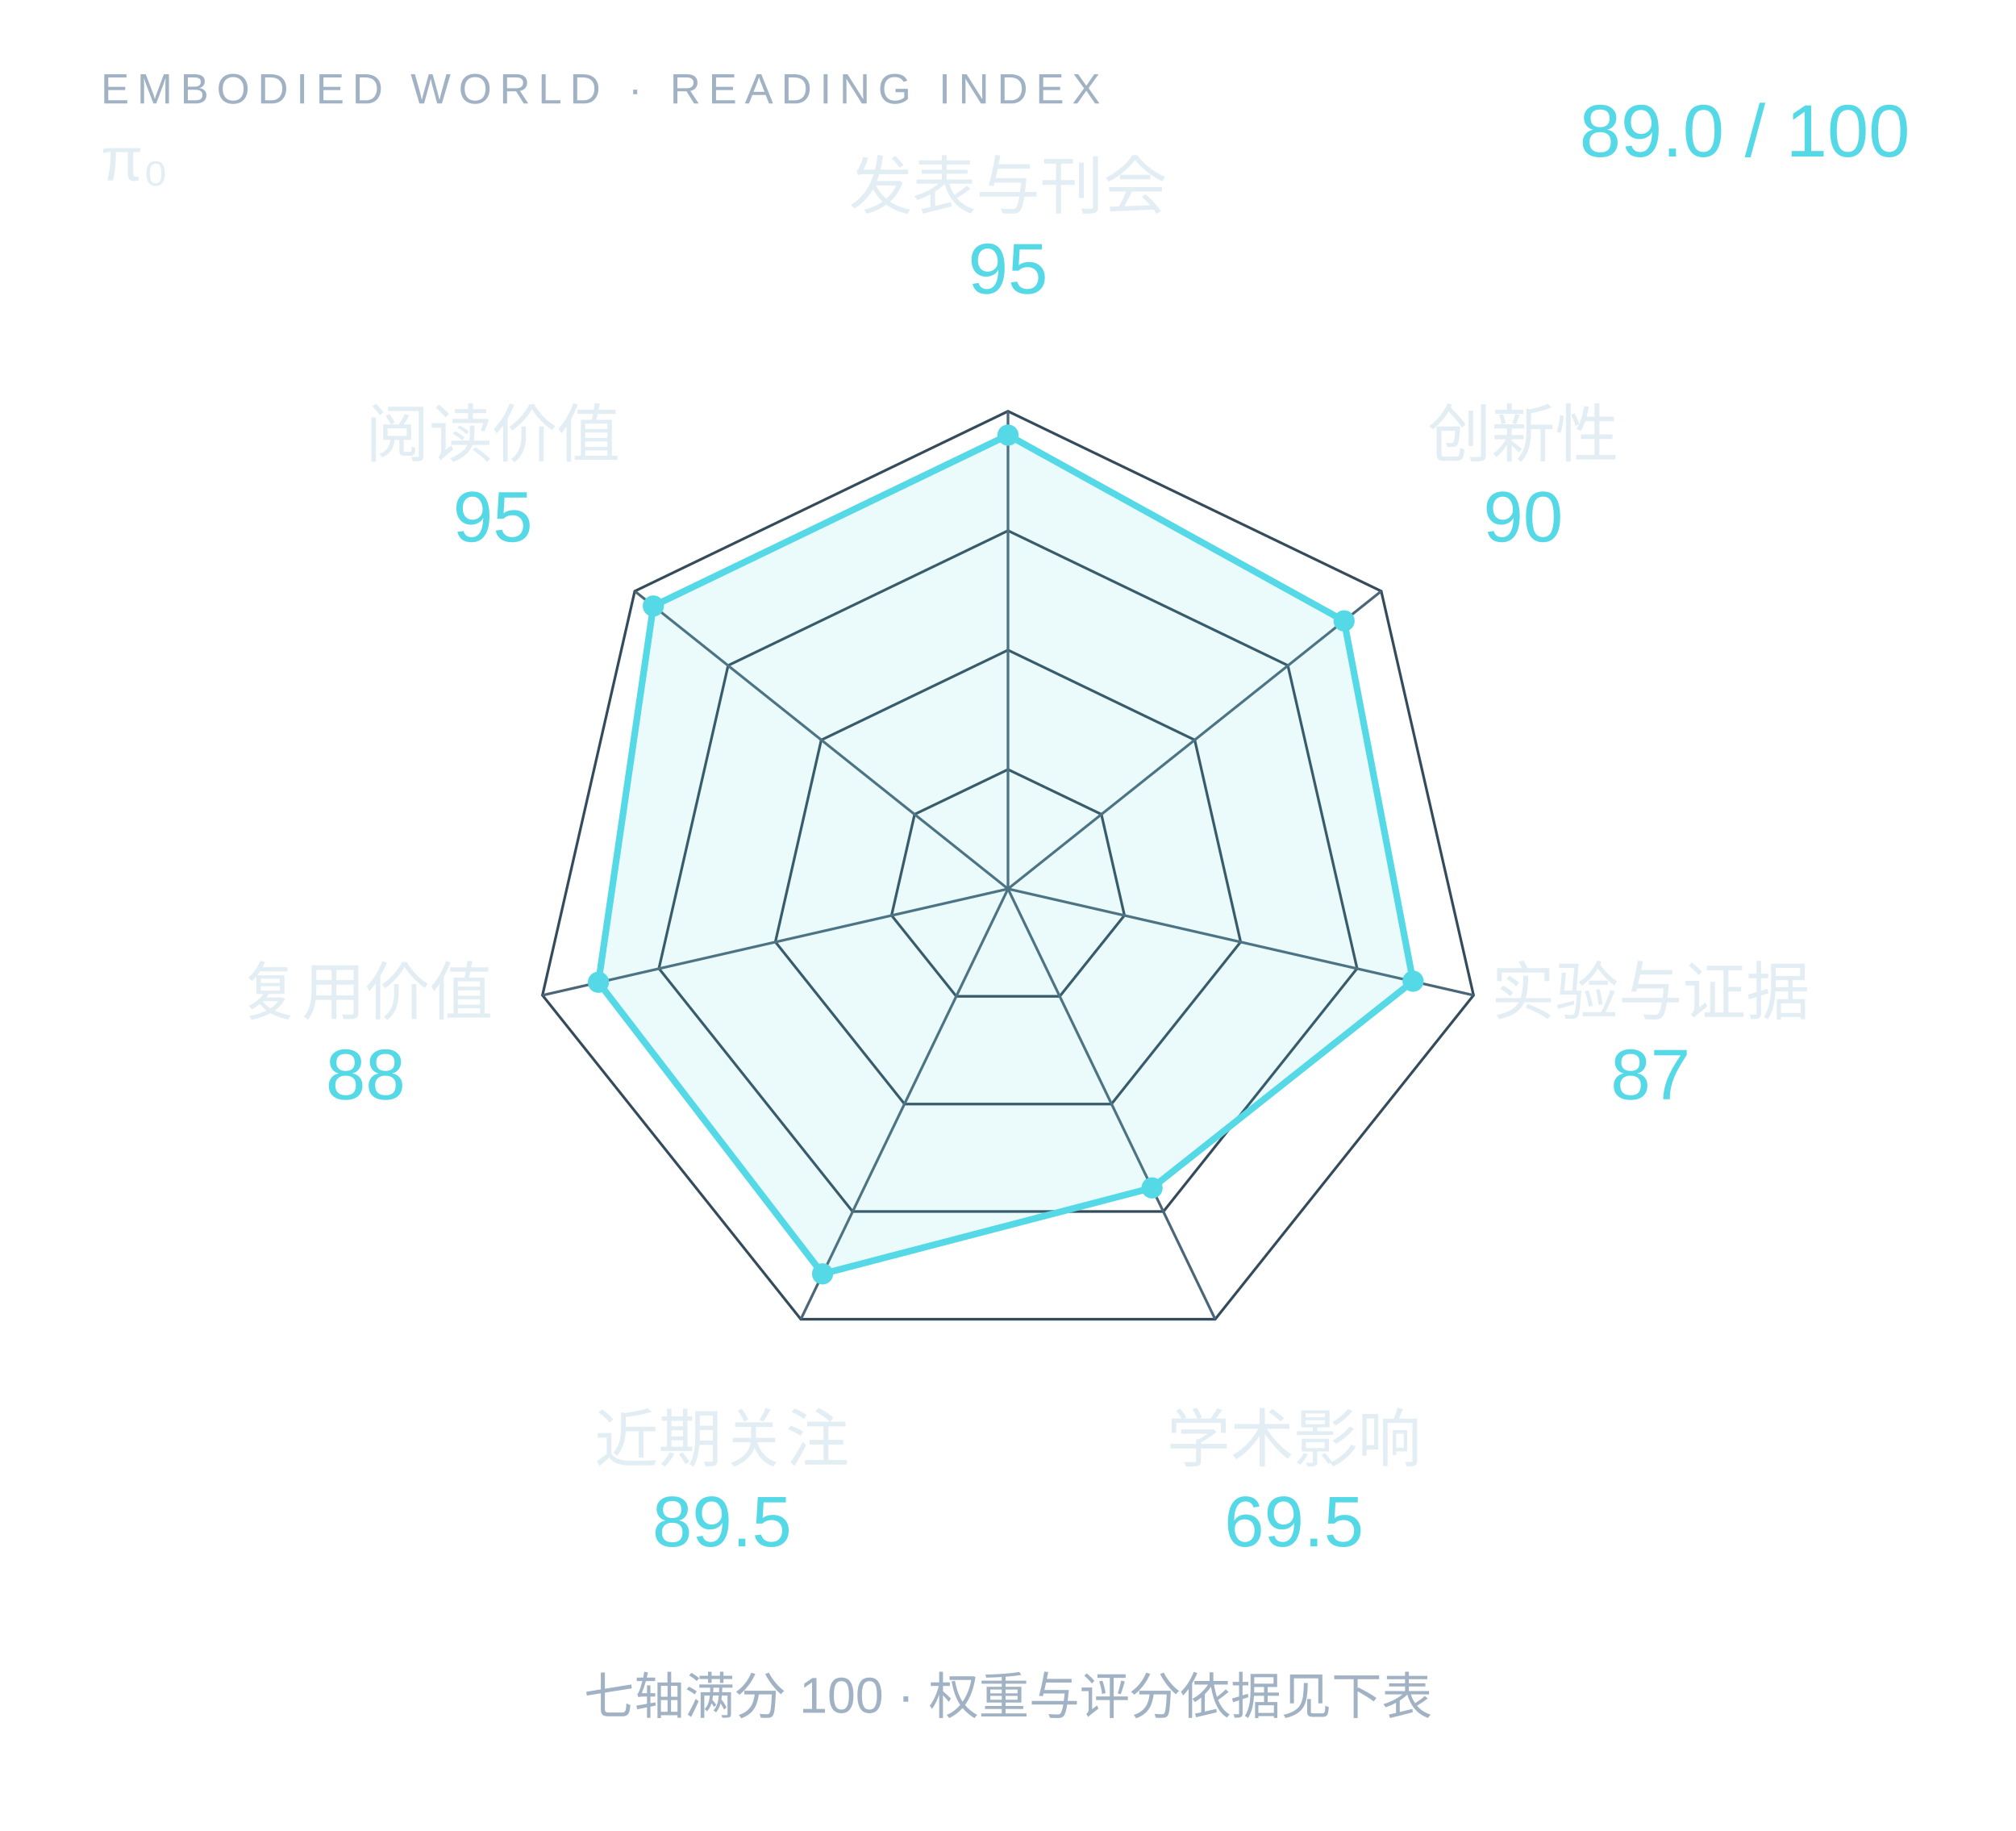
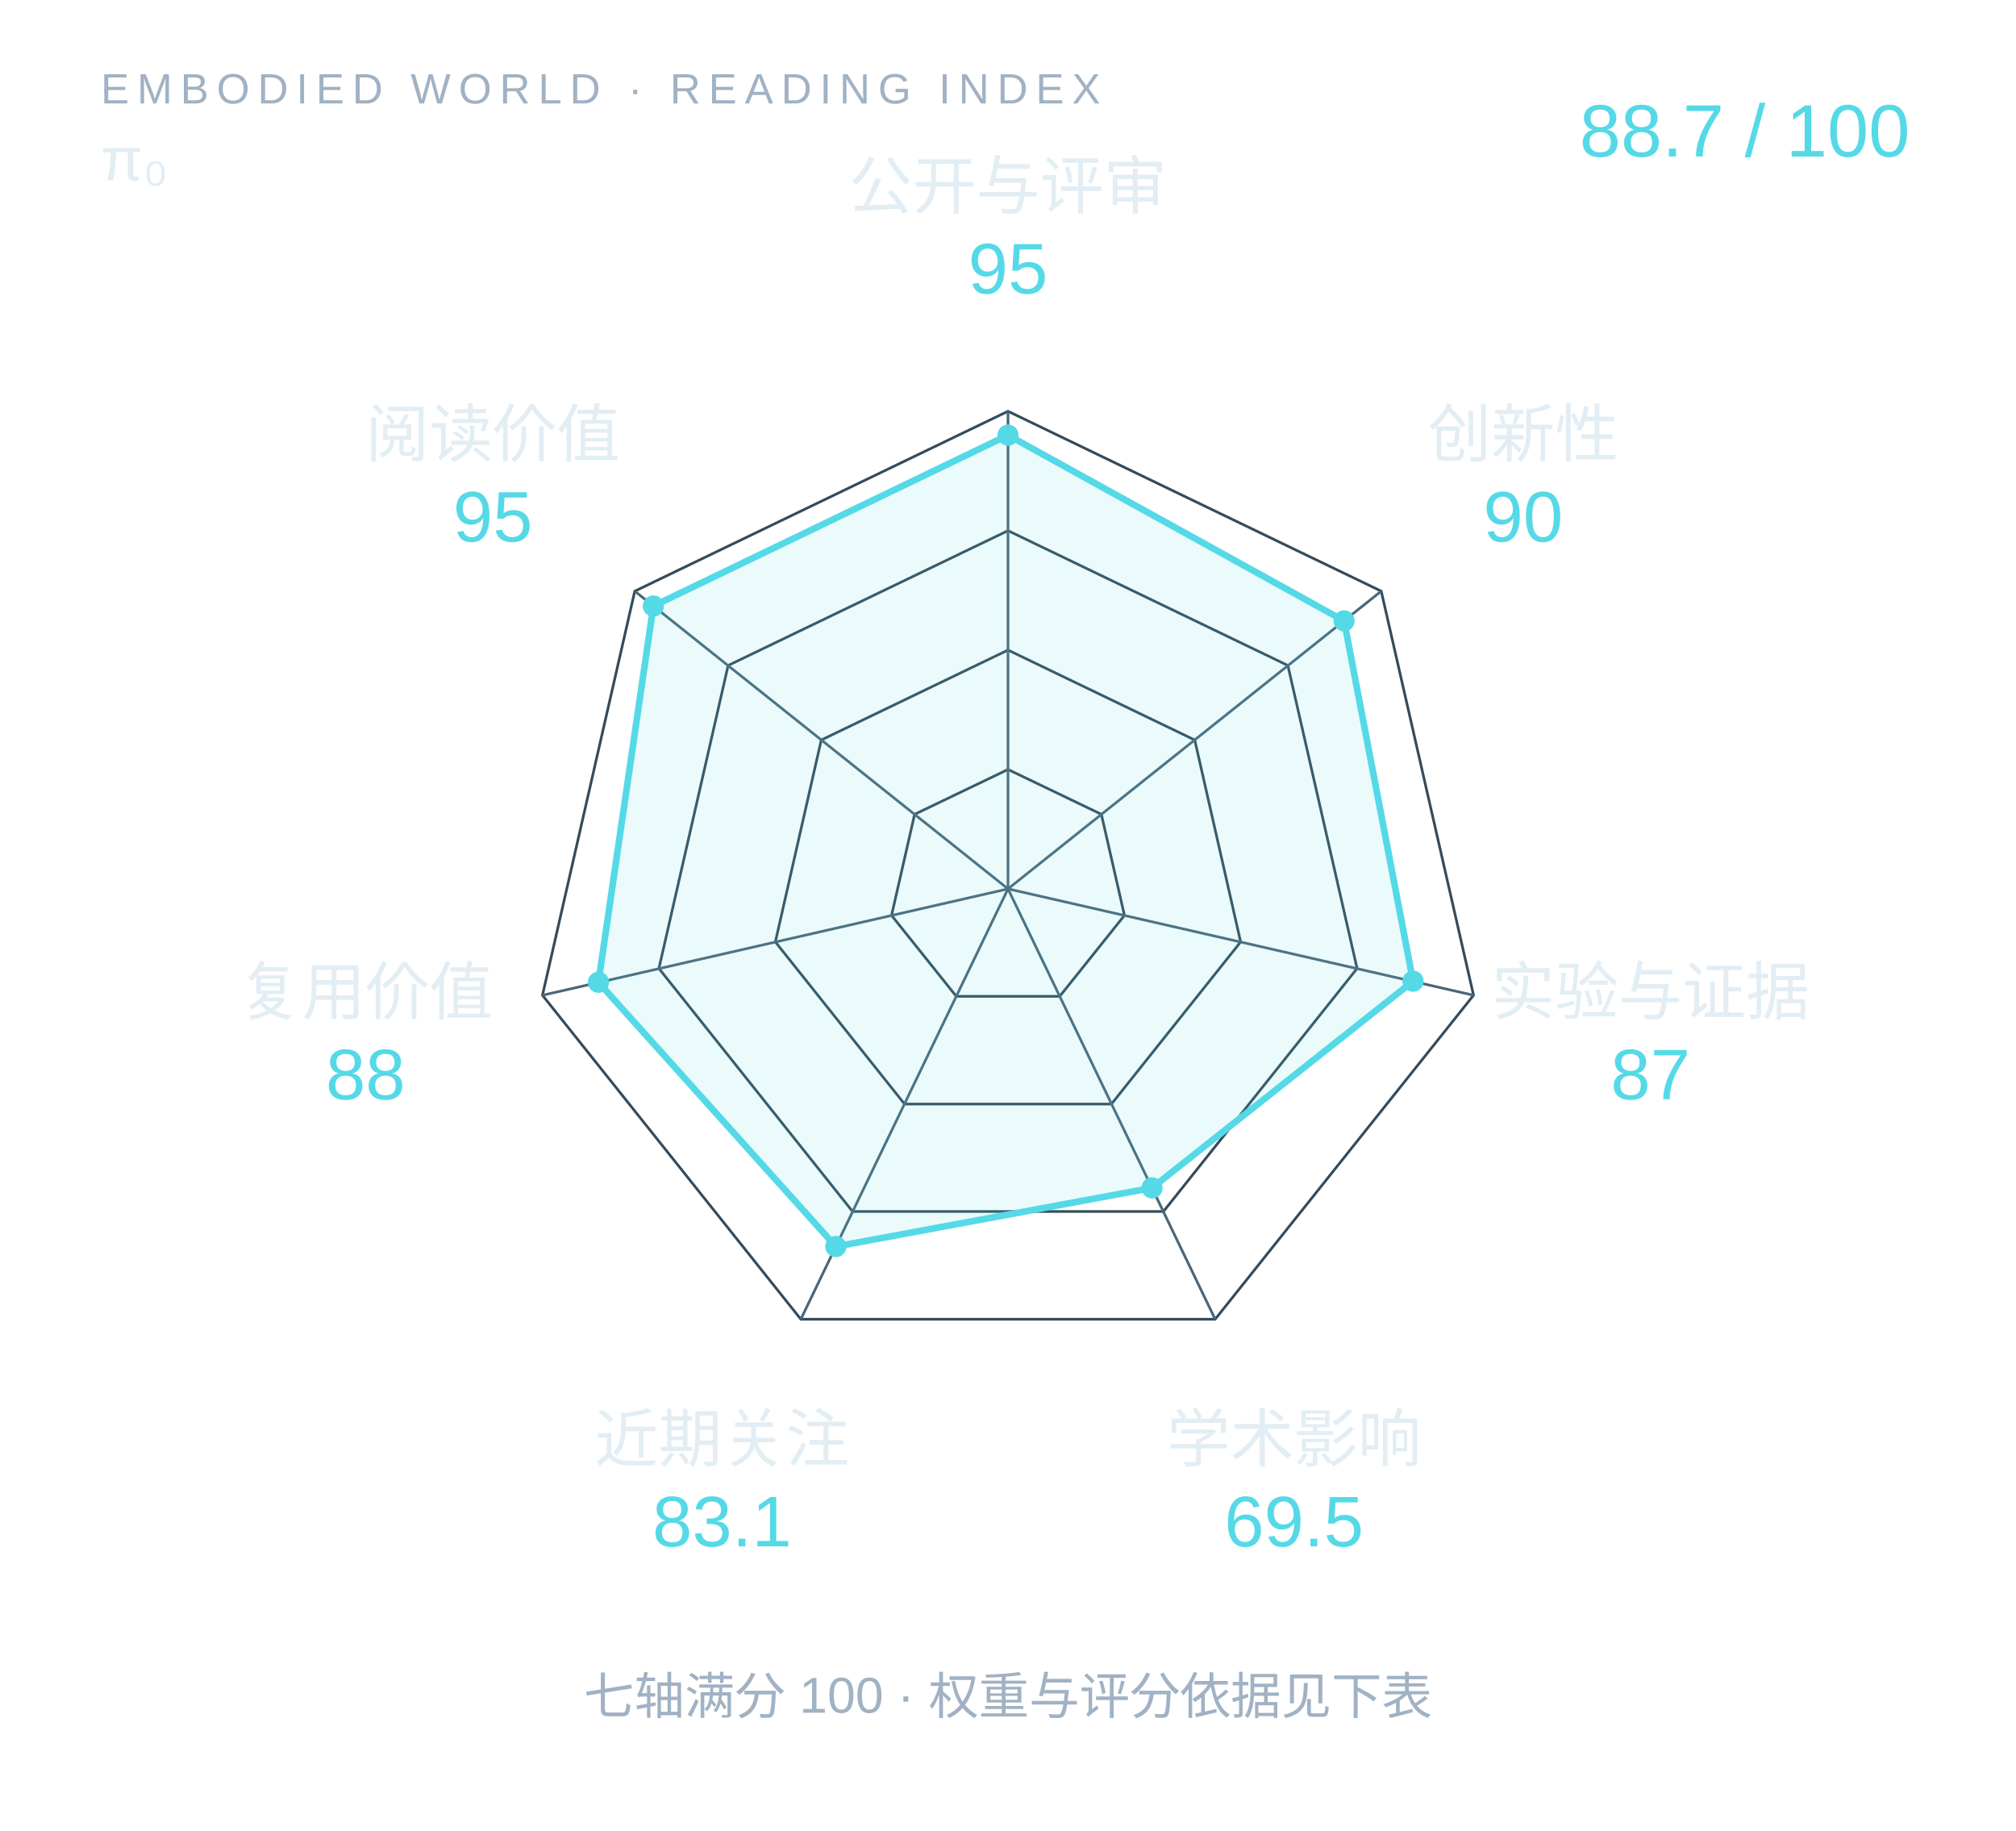
<svg xmlns="http://www.w3.org/2000/svg" width="760" height="690" viewBox="0 0 760 690" role="img">
  <g font-family="Arial, PingFang SC, sans-serif" fill="#e2edf4">
    <text x="38" y="39" font-size="16" letter-spacing="3" fill="#a0b2c3">EMBODIED WORLD · READING INDEX</text>
    <text x="38" y="68" font-size="23">π₀</text>
-     <text x="720" y="59" font-size="28" text-anchor="end" fill="#55d9e7">89.0 / 100</text>
+     <text x="720" y="59" font-size="28" text-anchor="end" fill="#55d9e7">88.7 / 100</text>
    <polygon points="380.0,290.0 415.2,306.9 423.9,345.0 399.5,375.5 360.5,375.5 336.1,345.0 344.8,306.9" fill="none" stroke="#344b5b" stroke-width="1" />
    <polygon points="380.0,245.0 450.4,278.9 467.7,355.0 419.0,416.1 341.0,416.1 292.3,355.0 309.6,278.9" fill="none" stroke="#344b5b" stroke-width="1" />
    <polygon points="380.0,200.0 485.5,250.8 511.6,365.0 438.6,456.6 321.4,456.6 248.4,365.0 274.5,250.8" fill="none" stroke="#344b5b" stroke-width="1" />
    <polygon points="380.0,155.0 520.7,222.8 555.5,375.1 458.1,497.2 301.9,497.2 204.5,375.1 239.3,222.8" fill="none" stroke="#344b5b" stroke-width="1" />
    <line x1="380" y1="335" x2="380.0" y2="155.0" stroke="#4b6678" stroke-width="1" />
    <line x1="380" y1="335" x2="520.7" y2="222.8" stroke="#4b6678" stroke-width="1" />
    <line x1="380" y1="335" x2="555.5" y2="375.1" stroke="#4b6678" stroke-width="1" />
    <line x1="380" y1="335" x2="458.1" y2="497.2" stroke="#4b6678" stroke-width="1" />
    <line x1="380" y1="335" x2="301.9" y2="497.2" stroke="#4b6678" stroke-width="1" />
    <line x1="380" y1="335" x2="204.5" y2="375.1" stroke="#4b6678" stroke-width="1" />
    <line x1="380" y1="335" x2="239.3" y2="222.8" stroke="#4b6678" stroke-width="1" />
-     <polygon points="380.0,164.0 506.7,234.0 532.7,369.8 434.3,447.7 310.1,480.1 225.6,370.2 246.3,228.4" fill="#55d9e7" fill-opacity=".12" stroke="#55d9e7" stroke-width="2.5" stroke-linejoin="round" />
-     <text x="380.0" y="78.6" font-size="24" text-anchor="middle">发表与刊会</text>
+     <polygon points="380.0,164.0 506.7,234.0 532.7,369.8 434.3,447.7 315.1,469.8 225.6,370.2 246.3,228.4" fill="#55d9e7" fill-opacity=".12" stroke="#55d9e7" stroke-width="2.5" stroke-linejoin="round" />
+     <text x="380.0" y="78.6" font-size="24" text-anchor="middle">公开与评审</text>
    <text x="380.0" y="110.6" font-size="27" fill="#55d9e7" text-anchor="middle">95</text>
    <circle cx="380.0" cy="164.0" r="4" fill="#55d9e7" />
    <text x="574.2" y="172.1" font-size="24" text-anchor="middle">创新性</text>
    <text x="574.2" y="204.1" font-size="27" fill="#55d9e7" text-anchor="middle">90</text>
    <circle cx="506.7" cy="234.0" r="4" fill="#55d9e7" />
    <text x="622.2" y="382.3" font-size="24" text-anchor="middle">实验与证据</text>
    <text x="622.2" y="414.3" font-size="27" fill="#55d9e7" text-anchor="middle">87</text>
    <circle cx="532.7" cy="369.8" r="4" fill="#55d9e7" />
    <text x="487.8" y="550.8" font-size="24" text-anchor="middle">学术影响</text>
    <text x="487.8" y="582.8" font-size="27" fill="#55d9e7" text-anchor="middle">69.5</text>
    <circle cx="434.3" cy="447.7" r="4" fill="#55d9e7" />
    <text x="272.2" y="550.8" font-size="24" text-anchor="middle">近期关注</text>
-     <text x="272.2" y="582.8" font-size="27" fill="#55d9e7" text-anchor="middle">89.5</text>
-     <circle cx="310.1" cy="480.1" r="4" fill="#55d9e7" />
+     <text x="272.2" y="582.8" font-size="27" fill="#55d9e7" text-anchor="middle">83.1</text>
+     <circle cx="315.1" cy="469.8" r="4" fill="#55d9e7" />
    <text x="137.8" y="382.3" font-size="24" text-anchor="middle">复用价值</text>
    <text x="137.8" y="414.3" font-size="27" fill="#55d9e7" text-anchor="middle">88</text>
    <circle cx="225.6" cy="370.2" r="4" fill="#55d9e7" />
    <text x="185.8" y="172.1" font-size="24" text-anchor="middle">阅读价值</text>
    <text x="185.8" y="204.1" font-size="27" fill="#55d9e7" text-anchor="middle">95</text>
    <circle cx="246.3" cy="228.4" r="4" fill="#55d9e7" />
    <text x="380" y="646" font-size="19" text-anchor="middle" fill="#a0b2c3">七轴满分 100 · 权重与评分依据见下表</text>
  </g>
</svg>
